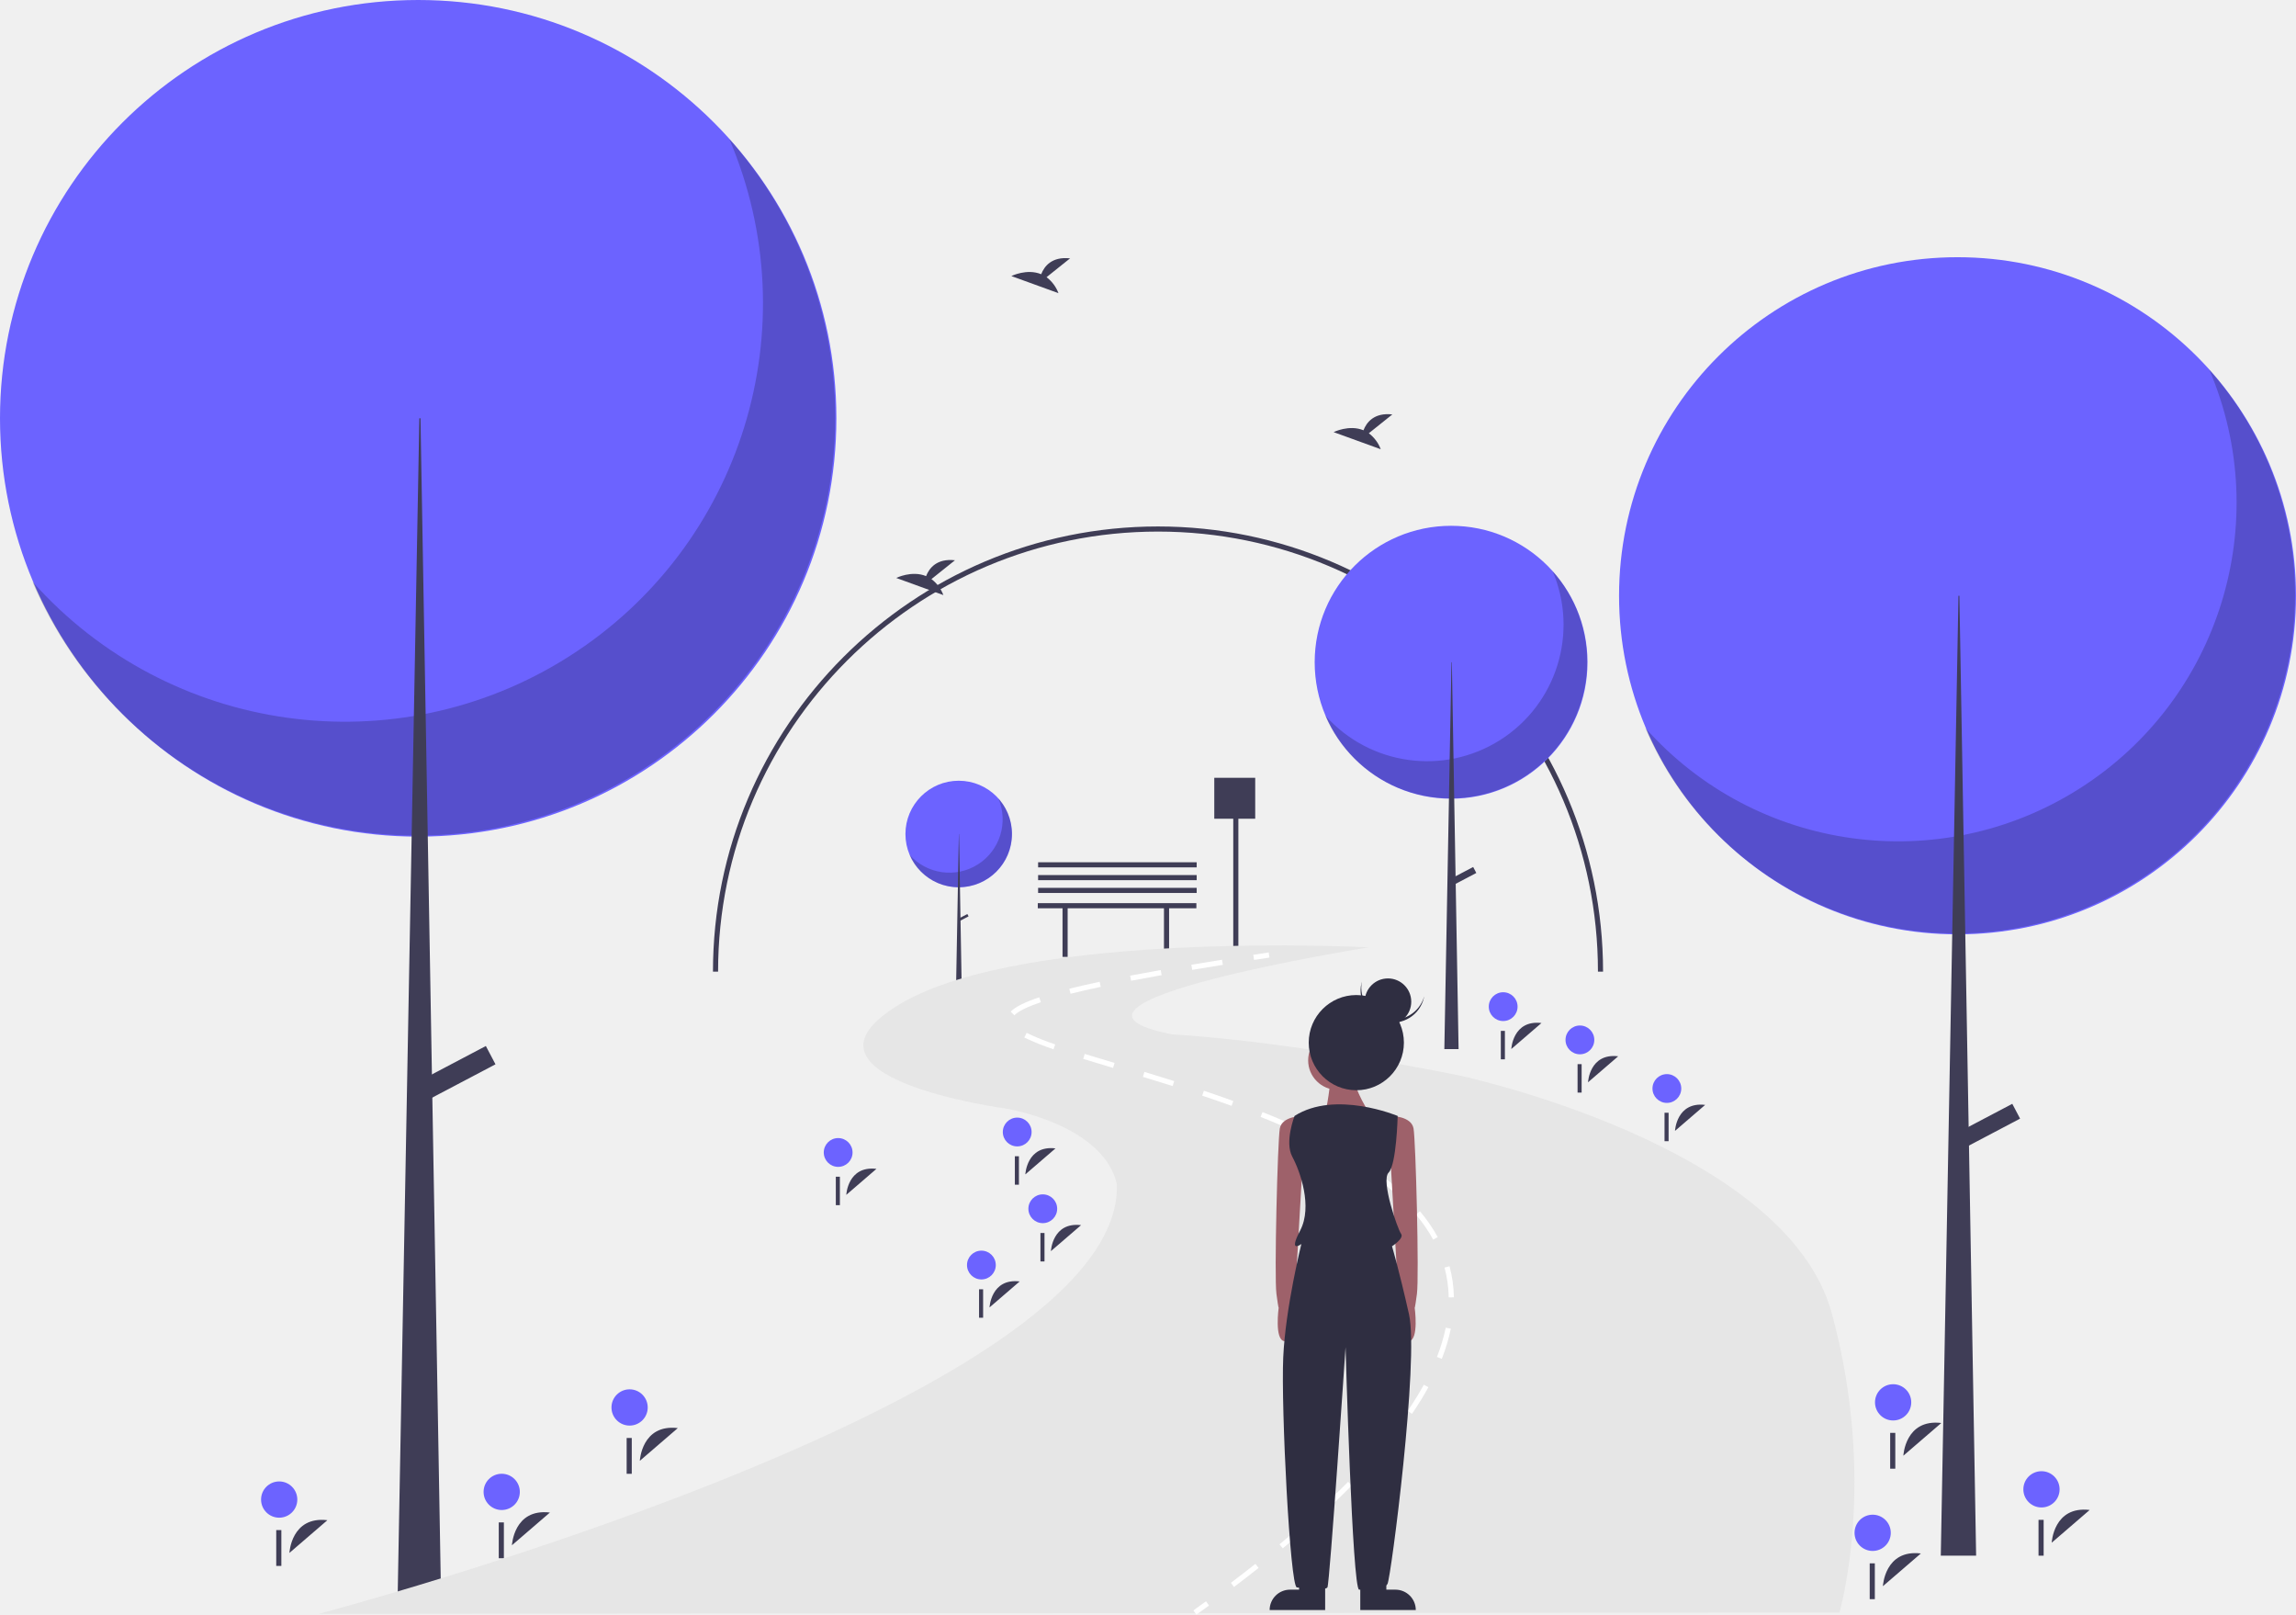
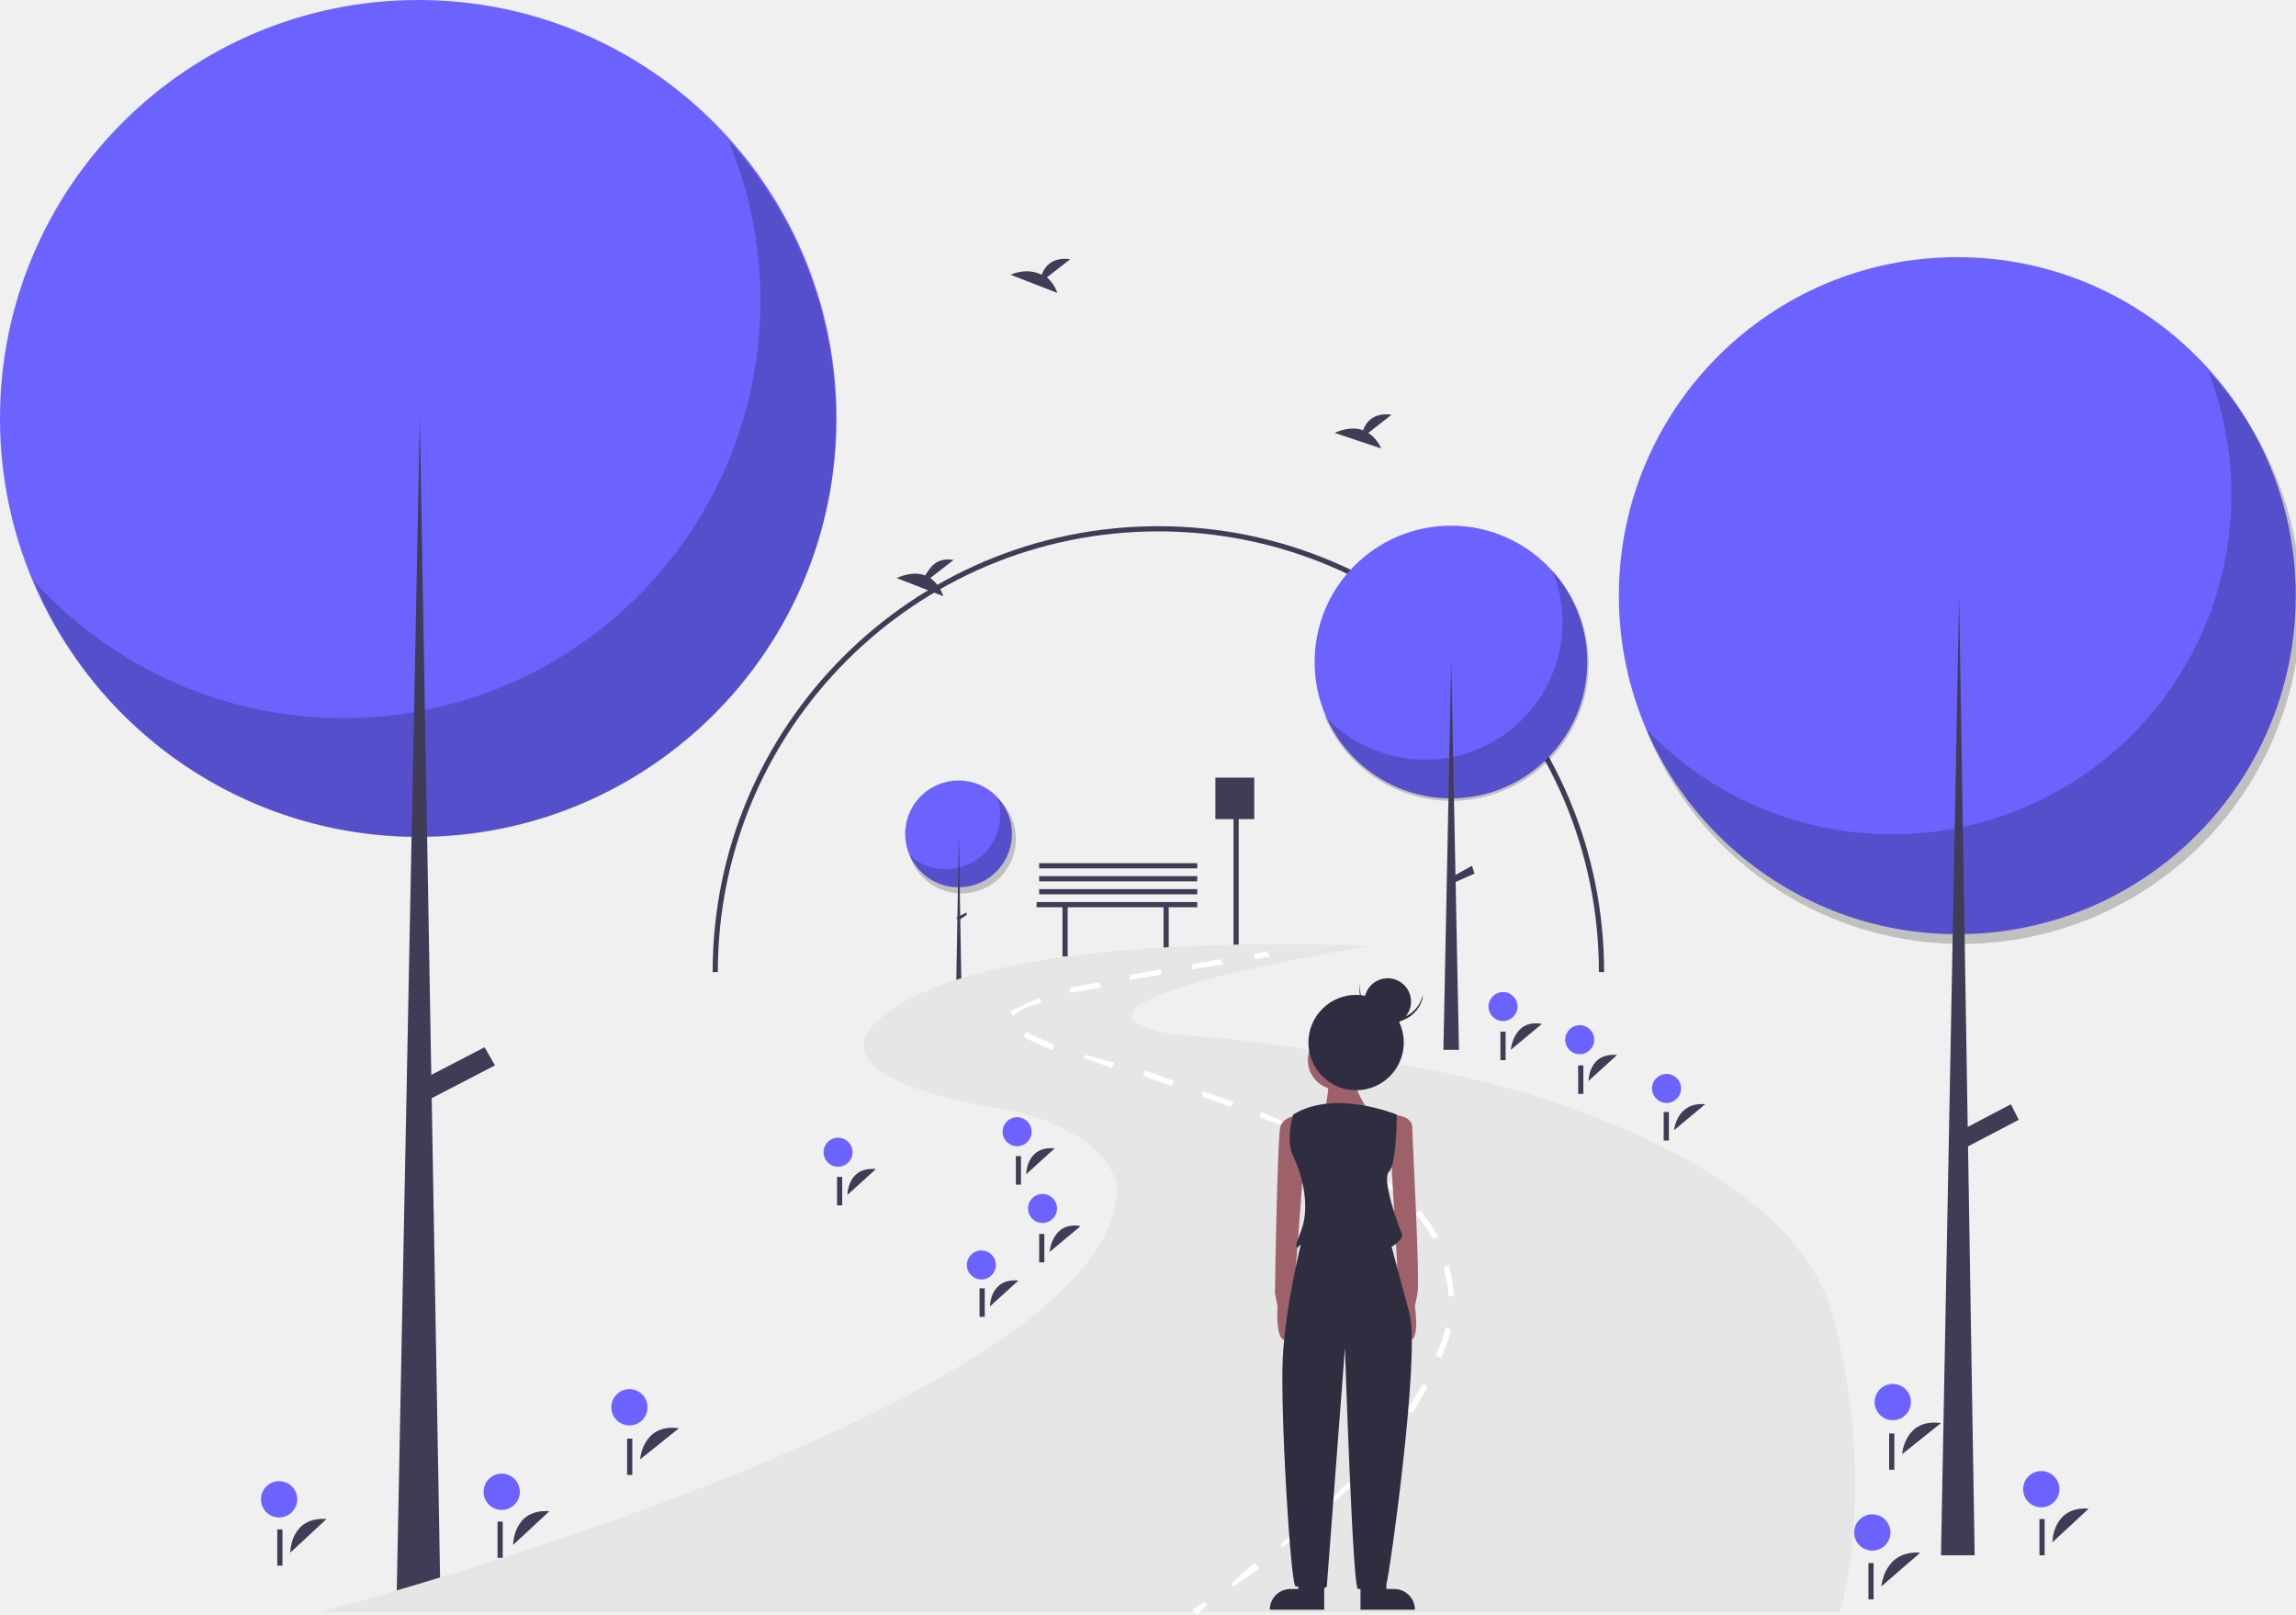
- <svg xmlns="http://www.w3.org/2000/svg" id="add8efa2-ea20-4a06-887e-6413c87b31a4" data-name="Layer 1" width="885.87" height="622.804" viewBox="0 0 885.87 622.804">
-   <polygon points="461.601 348.37 400.416 348.37 400.416 350.344 409.958 350.344 409.958 369.094 411.932 369.094 411.932 350.344 449.098 350.344 449.098 369.094 451.072 369.094 451.072 350.344 461.601 350.344 461.601 348.37" fill="#3f3d56" />
-   <polygon points="484.299 300.014 468.509 300.014 468.509 315.803 475.829 315.803 475.829 369.007 477.803 369.007 477.803 315.803 484.299 315.803 484.299 300.014" fill="#3f3d56" />
-   <rect x="400.536" y="342.465" width="61.185" height="1.974" fill="#3f3d56" />
-   <rect x="400.536" y="337.531" width="61.185" height="1.974" fill="#3f3d56" />
-   <rect x="400.536" y="332.596" width="61.185" height="1.974" fill="#3f3d56" />
-   <path d="M775.577,513.38h-1.974c0-93.595-76.145-169.74-169.74-169.74-93.595,0-169.74,76.145-169.74,169.74H432.15c0-94.683,77.031-171.714,171.714-171.714C698.547,341.667,775.577,418.697,775.577,513.38Z" transform="translate(-157.065 -138.5978)" fill="#3f3d56" />
-   <circle cx="161.352" cy="161.352" r="161.352" fill="#6c63ff" />
-   <path d="M438.44,192.179a161.364,161.364,0,0,1-268.86,170.77,161.366,161.366,0,1,0,268.86-170.77Z" transform="translate(-157.065 -138.5978)" opacity="0.2" />
-   <polygon points="161.795 161.352 162.238 161.352 170.217 618.811 153.373 618.811 161.795 161.352" fill="#3f3d56" />
-   <rect x="329.055" y="537.545" width="7.979" height="30.143" transform="translate(509.8146 -138.121) rotate(62.23413)" fill="#3f3d56" />
-   <circle cx="755.276" cy="229.806" r="130.593" fill="#6c63ff" />
-   <path d="M1009.485,281.178a130.604,130.604,0,0,1-217.607,138.216A130.605,130.605,0,1,0,1009.485,281.178Z" transform="translate(-157.065 -138.5978)" opacity="0.2" />
-   <polygon points="755.635 229.806 755.994 229.806 762.452 600.06 748.819 600.06 755.635 229.806" fill="#3f3d56" />
-   <rect x="920.952" y="560.707" width="6.458" height="24.397" transform="translate(843.5172 -650.3558) rotate(62.23413)" fill="#3f3d56" />
-   <circle cx="369.907" cy="321.704" r="20.558" fill="#6c63ff" />
-   <path d="M542.265,446.57a20.56,20.56,0,0,1-34.256,21.758A20.56,20.56,0,1,0,542.265,446.57Z" transform="translate(-157.065 -138.5978)" opacity="0.2" />
-   <polygon points="369.964 321.704 370.02 321.704 371.037 379.99 368.891 379.99 369.964 321.704" fill="#3f3d56" />
-   <rect x="528.328" y="490.574" width="1.017" height="3.841" transform="translate(561.1959 -343.4817) rotate(62.23413)" fill="#3f3d56" />
-   <circle cx="559.878" cy="255.443" r="52.631" fill="#6c63ff" />
-   <path d="M756.094,358.887A52.636,52.636,0,0,1,668.394,414.591a52.636,52.636,0,1,0,87.7-55.704Z" transform="translate(-157.065 -138.5978)" opacity="0.2" />
-   <polygon points="560.023 255.443 560.167 255.443 562.77 404.662 557.275 404.662 560.023 255.443" fill="#3f3d56" />
-   <rect x="720.413" y="471.542" width="2.603" height="9.832" transform="translate(650.03 -522.7176) rotate(62.23413)" fill="#3f3d56" />
-   <path d="M354.588,734.636s.681-14.28,14.652-12.62" transform="translate(-157.065 -138.5978)" fill="#3f3d56" />
-   <circle cx="193.576" cy="575.457" r="6.992" fill="#6c63ff" />
-   <rect x="192.438" y="587.231" width="1.974" height="13.816" fill="#3f3d56" />
-   <path d="M403.931,702.069s.681-14.28,14.652-12.62" transform="translate(-157.065 -138.5978)" fill="#3f3d56" />
-   <circle cx="242.919" cy="542.89" r="6.992" fill="#6c63ff" />
-   <rect x="241.781" y="554.665" width="1.974" height="13.816" fill="#3f3d56" />
-   <path d="M552.67,591.585s.541-11.342,11.637-10.023" transform="translate(-157.065 -138.5978)" fill="#3f3d56" />
-   <circle cx="392.47" cy="436.64" r="5.554" fill="#6c63ff" />
-   <rect x="391.566" y="445.992" width="1.568" height="10.973" fill="#3f3d56" />
-   <path d="M769.779,556.058s.541-11.342,11.637-10.023" transform="translate(-157.065 -138.5978)" fill="#3f3d56" />
-   <circle cx="609.579" cy="401.113" r="5.554" fill="#6c63ff" />
-   <rect x="608.676" y="410.465" width="1.568" height="10.973" fill="#3f3d56" />
-   <path d="M562.539,621.19s.541-11.342,11.637-10.023" transform="translate(-157.065 -138.5978)" fill="#3f3d56" />
-   <circle cx="402.338" cy="466.246" r="5.554" fill="#6c63ff" />
-   <rect x="401.435" y="475.598" width="1.568" height="10.973" fill="#3f3d56" />
-   <path d="M538.854,642.901s.541-11.342,11.637-10.023" transform="translate(-157.065 -138.5978)" fill="#3f3d56" />
-   <circle cx="378.654" cy="487.957" r="5.554" fill="#6c63ff" />
-   <rect x="377.75" y="497.309" width="1.568" height="10.973" fill="#3f3d56" />
-   <path d="M803.333,574.808s.541-11.342,11.637-10.023" transform="translate(-157.065 -138.5978)" fill="#3f3d56" />
-   <circle cx="643.132" cy="419.864" r="5.554" fill="#6c63ff" />
-   <rect x="642.229" y="429.215" width="1.568" height="10.973" fill="#3f3d56" />
-   <path d="M483.59,599.48s.541-11.342,11.637-10.023" transform="translate(-157.065 -138.5978)" fill="#3f3d56" />
-   <circle cx="323.389" cy="444.535" r="5.554" fill="#6c63ff" />
-   <rect x="322.486" y="453.887" width="1.568" height="10.973" fill="#3f3d56" />
-   <path d="M740.174,543.228s.541-11.342,11.637-10.023" transform="translate(-157.065 -138.5978)" fill="#3f3d56" />
-   <circle cx="579.973" cy="388.284" r="5.554" fill="#6c63ff" />
-   <rect x="579.07" y="397.636" width="1.568" height="10.973" fill="#3f3d56" />
-   <path d="M268.731,737.596s.681-14.28,14.652-12.62" transform="translate(-157.065 -138.5978)" fill="#3f3d56" />
-   <circle cx="107.719" cy="578.417" r="6.992" fill="#6c63ff" />
-   <rect x="106.581" y="590.192" width="1.974" height="13.816" fill="#3f3d56" />
-   <path d="M948.678,733.649s.681-14.28,14.652-12.62" transform="translate(-157.065 -138.5978)" fill="#3f3d56" />
-   <circle cx="787.666" cy="574.47" r="6.992" fill="#6c63ff" />
-   <rect x="786.528" y="586.244" width="1.974" height="13.816" fill="#3f3d56" />
-   <path d="M891.44,700.096s.681-14.28,14.652-12.62" transform="translate(-157.065 -138.5978)" fill="#3f3d56" />
-   <circle cx="730.428" cy="540.917" r="6.992" fill="#6c63ff" />
-   <rect x="729.29" y="552.691" width="1.974" height="13.816" fill="#3f3d56" />
-   <path d="M883.546,750.425s.681-14.28,14.652-12.62" transform="translate(-157.065 -138.5978)" fill="#3f3d56" />
-   <circle cx="722.533" cy="591.246" r="6.992" fill="#6c63ff" />
-   <rect x="721.395" y="603.021" width="1.974" height="13.816" fill="#3f3d56" />
-   <path d="M280.091,761.083S590.953,679.173,587.992,595.29c-5.428-23.191-42.928-29.112-42.928-29.112s-88.817-11.842-40.461-40.461,180.596-21.711,180.596-21.711-136.187,21.711-75.988,33.553c48.356,2.961,110.528,15.79,110.528,15.79S846.056,579.994,863.82,645.126s2.961,115.463,2.961,115.463Z" transform="translate(-157.065 -138.5978)" fill="#e6e6e6" />
-   <path d="M618.673,761.402l-1.164-1.627q2.467-1.764,4.859-3.508l1.178,1.617Q621.144,759.632,618.673,761.402Z" transform="translate(-157.065 -138.5978)" fill="#fff" />
-   <path d="M633.183,750.728l-1.207-1.594c3.231-2.447,6.414-4.909,9.46-7.317l1.24,1.568C639.619,745.803,636.425,748.273,633.183,750.728Zm18.823-14.899-1.277-1.539c3.128-2.599,6.187-5.21,9.091-7.761l1.32,1.502C658.222,730.595,655.148,733.219,652.006,735.829Zm18.032-15.869-1.369-1.459c2.985-2.8,5.863-5.603,8.555-8.332l1.424,1.404C675.939,714.32,673.041,717.142,670.038,719.96Zm16.858-17.141-1.488-1.336c2.742-3.055,5.336-6.114,7.709-9.093l1.564,1.246C692.284,696.645,689.665,699.735,686.897,702.819ZM701.85,683.952,700.197,682.825c2.325-3.407,4.423-6.809,6.234-10.109l1.754.963C706.343,677.035,704.211,680.492,701.85,683.952Zm11.5-21.214-1.861-.73a69.37,69.37,0,0,0,3.396-11.29l1.959.402A71.216,71.216,0,0,1,713.35,662.738Zm2.67-23.696a47.11,47.11,0,0,0-1.608-11.507l1.932-.521a49.173,49.173,0,0,1,1.677,11.995Zm-5.983-22.303a60.321,60.321,0,0,0-6.656-9.664l1.533-1.283a62.279,62.279,0,0,1,6.877,9.986Zm-14.92-18.104a108.362,108.362,0,0,0-9.326-7.348l1.154-1.633a110.079,110.079,0,0,1,9.498,7.484Zm-19.349-13.784c-3.271-1.923-6.801-3.842-10.487-5.703l.9-1.785c3.726,1.88,7.292,3.819,10.601,5.764Zm-21.297-10.814c-3.481-1.547-7.189-3.104-11.021-4.628l.74-1.857c3.855,1.533,7.588,3.101,11.094,4.657ZM632.235,565.157c-3.563-1.292-7.373-2.618-11.321-3.941l.635-1.896c3.964,1.329,7.789,2.66,11.368,3.957Zm-22.731-7.646c-3.485-1.1-7.237-2.257-11.471-3.539l.58-1.914c4.241,1.284,8,2.444,11.493,3.545Zm-22.979-6.993c-4.046-1.21-7.903-2.366-11.515-3.479l.589-1.912c3.606,1.112,7.458,2.267,11.499,3.475Zm-22.984-7.188a95.056,95.056,0,0,1-11.264-4.534l.899-1.787a92.764,92.764,0,0,0,11.019,4.431Zm-15.103-13.11-1.426-1.402c1.823-1.853,5.43-3.665,11.025-5.542l.636,1.896C553.457,526.921,550.013,528.62,548.438,530.22Zm21.677-8.306-.483-1.941c3.459-.861,7.399-1.763,11.712-2.679l.415,1.957C577.469,520.161,573.551,521.057,570.115,521.914Zm23.37-5.019-.375-1.965c3.685-.704,7.654-1.434,11.797-2.168l.35,1.969C601.121,515.465,597.161,516.192,593.484,516.895ZM617.054,512.7l-.33-1.973q5.653-.948,11.831-1.938l.316,1.975Q622.698,511.754,617.054,512.7Z" transform="translate(-157.065 -138.5978)" fill="#fff" />
-   <path d="M640.931,508.865l-.307-1.977q2.917-.451,5.936-.911l.301,1.977Q643.843,508.414,640.931,508.865Z" transform="translate(-157.065 -138.5978)" fill="#fff" />
-   <path d="M685.194,305.717l9.085-7.266c-7.058-.779-9.957,3.07-11.144,6.117-5.514-2.289-11.516.711-11.516.711l18.177,6.599A13.755,13.755,0,0,0,685.194,305.717Z" transform="translate(-157.065 -138.5978)" fill="#3f3d56" />
-   <path d="M516.441,361.968l9.085-7.266c-7.058-.779-9.957,3.07-11.144,6.117-5.514-2.289-11.516.711-11.516.711l18.177,6.599A13.755,13.755,0,0,0,516.441,361.968Z" transform="translate(-157.065 -138.5978)" fill="#3f3d56" />
-   <path d="M560.85,245.518l9.085-7.266c-7.058-.779-9.957,3.07-11.144,6.117-5.514-2.289-11.516.711-11.516.711l18.177,6.599A13.755,13.755,0,0,0,560.85,245.518Z" transform="translate(-157.065 -138.5978)" fill="#3f3d56" />
-   <path d="M659.609,569.04s-7.869,0-8.743,4.809-2.186,57.267-1.311,63.824.874,5.246.874,5.246-1.743,12.461,2.189,13.006S656.549,641.607,656.549,641.607l3.06-53.333Z" transform="translate(-157.065 -138.5978)" fill="#9e616a" />
-   <path d="M693.707,569.04s7.869,0,8.743,4.809,2.186,57.267,1.311,63.824-.874,5.246-.874,5.246,1.743,12.461-2.189,13.006S696.767,641.607,696.767,641.607l-3.06-53.333Z" transform="translate(-157.065 -138.5978)" fill="#9e616a" />
-   <path d="M658.298,751.77h-3.497a7.869,7.869,0,0,0-7.869,7.869v0H668.352V749.584H658.298Z" transform="translate(-157.065 -138.5978)" fill="#2f2e41" />
-   <path d="M691.958,751.77h3.497a7.869,7.869,0,0,1,7.869,7.869v0H681.904V749.584h10.055Z" transform="translate(-157.065 -138.5978)" fill="#2f2e41" />
-   <circle cx="516.096" cy="409.021" r="11.366" fill="#9e616a" />
-   <path d="M670.538,553.739s-1.311,14.426-3.06,15.737,18.36-.874,18.36-.874-6.994-10.492-5.683-13.989S670.538,553.739,670.538,553.739Z" transform="translate(-157.065 -138.5978)" fill="#9e616a" />
-   <path d="M696.33,569.04s-24.043-10.055-39.781,0c0,0-3.934,10.055-.874,15.738s7.869,19.235,3.06,28.415.437,5.246.437,5.246-6.12,24.481-6.994,43.715,2.623,88.305,5.246,88.742,10.929,1.311,11.803,0,6.994-92.676,6.994-92.676,2.623,93.551,5.246,93.551,9.617,0,10.929-2.186,12.24-86.556,8.306-104.042-6.557-26.229-6.557-26.229,4.809-3.06,3.497-4.809-7.869-20.546-4.809-23.606S696.33,569.04,696.33,569.04Z" transform="translate(-157.065 -138.5978)" fill="#2f2e41" />
-   <circle cx="523.309" cy="402.171" r="18.36" fill="#2f2e41" />
-   <path d="M691.839,531.577a12.368,12.368,0,0,1-9.332-14.293c-.054.188-.104.378-.149.57a12.368,12.368,0,0,0,24.081,5.658c.045-.192.084-.385.12-.577A12.368,12.368,0,0,1,691.839,531.577Z" transform="translate(-157.065 -138.5978)" fill="#2f2e41" />
-   <circle cx="535.521" cy="386.387" r="8.985" fill="#2f2e41" />
+ <svg xmlns="http://www.w3.org/2000/svg" width="100%" height="100%" data-name="Layer 1" viewBox="0 0 886 623">
+   <defs />
+   <path fill="#3f3d56" d="M462 348h-62v2h10v19h2v-19h37v19h2v-19h11v-2zM484 300h-15v16h7v53h2v-53h6v-16zM401 343h61v2h-61zM401 338h61v2h-61zM401 333h61v2h-61z" />
+   <path fill="#3f3d56" d="M619 375h-2a170 170 0 00-340 0h-2a172 172 0 01344 0z" />
+   <circle cx="161.4" cy="161.4" r="161.4" fill="#6c63ff" />
+   <path d="M281 54A161 161 0 0113 224 161 161 0 10281 54z" opacity=".2" />
+   <path fill="#3f3d56" d="M162 161l8 458h-17l9-458z" />
+   <path fill="#3f3d56" d="M187 404l4 7-27 14-4-7z" />
+   <circle cx="755.3" cy="229.8" r="130.6" fill="#6c63ff" />
+   <path d="M852 143a131 131 0 01-217 138 131 131 0 10217-138z" opacity=".2" />
+   <path fill="#3f3d56" d="M756 230l6 370h-13l7-370z" />
+   <path fill="#3f3d56" d="M776 426l3 6-21 11-3-6z" />
+   <circle cx="369.9" cy="321.7" r="20.6" fill="#6c63ff" />
+   <path d="M385 308a21 21 0 01-34 22 21 21 0 1034-22z" opacity=".2" />
+   <path fill="#3f3d56" d="M370 322l1 58h-2l1-58z" />
+   <path fill="#3f3d56" d="M373 352v1l-3 2-1-1z" />
+   <circle cx="559.9" cy="255.4" r="52.6" fill="#6c63ff" />
+   <path d="M599 220a53 53 0 01-88 56 53 53 0 1088-56z" opacity=".2" />
+   <path fill="#3f3d56" d="M560 255l3 150h-6l3-150z" />
+   <path fill="#3f3d56" d="M568 334l1 3-9 4-1-2zM198 596s0-14 14-13" />
+   <circle cx="193.6" cy="575.5" r="7" fill="#6c63ff" />
+   <path fill="#3f3d56" d="M192 587h2v14h-2zM247 563s1-14 15-12" />
+   <circle cx="242.9" cy="542.9" r="7" fill="#6c63ff" />
+   <path fill="#3f3d56" d="M242 555h2v14h-2zM396 453s0-11 11-10" />
+   <circle cx="392.5" cy="436.6" r="5.6" fill="#6c63ff" />
+   <path fill="#3f3d56" d="M392 446h2v11h-2zM613 417s0-11 11-10" />
+   <circle cx="609.6" cy="401.1" r="5.6" fill="#6c63ff" />
+   <path fill="#3f3d56" d="M609 411h2v11h-2zM405 483s1-12 12-10" />
+   <circle cx="402.3" cy="466.2" r="5.6" fill="#6c63ff" />
+   <path fill="#3f3d56" d="M401 476h2v11h-2zM382 504s0-11 11-10" />
+   <circle cx="378.7" cy="488" r="5.6" fill="#6c63ff" />
+   <path fill="#3f3d56" d="M378 497h2v11h-2zM646 436s1-11 12-10" />
+   <circle cx="643.1" cy="419.9" r="5.6" fill="#6c63ff" />
+   <path fill="#3f3d56" d="M642 429h2v11h-2zM327 461s0-11 11-10" />
+   <circle cx="323.4" cy="444.5" r="5.6" fill="#6c63ff" />
+   <path fill="#3f3d56" d="M323 454h2v11h-2zM583 405s1-12 12-10" />
+   <circle cx="580" cy="388.3" r="5.6" fill="#6c63ff" />
+   <path fill="#3f3d56" d="M579 398h2v11h-2zM112 599s0-14 14-13" />
+   <circle cx="107.7" cy="578.4" r="7" fill="#6c63ff" />
+   <path fill="#3f3d56" d="M107 590h2v14h-2zM792 595s0-14 14-13" />
+   <circle cx="787.7" cy="574.5" r="7" fill="#6c63ff" />
+   <path fill="#3f3d56" d="M787 586h2v14h-2zM734 561s1-14 15-12" />
+   <circle cx="730.4" cy="540.9" r="7" fill="#6c63ff" />
+   <path fill="#3f3d56" d="M729 553h2v14h-2zM726 612s1-14 15-13" />
+   <circle cx="722.5" cy="591.2" r="7" fill="#6c63ff" />
+   <path fill="#3f3d56" d="M721 603h2v14h-2z" />
+   <path fill="#e6e6e6" d="M123 622s311-81 308-165c-6-23-43-29-43-29s-89-12-40-41 180-22 180-22-136 22-76 34c49 3 111 16 111 16s126 26 144 92 3 115 3 115z" />
+   <path fill="#fff" d="M462 623l-2-2 5-3 1 1-4 4zM476 612l-1-1 9-8 2 2-10 7zm19-15l-1-1 9-8 1 1-9 8zm18-16l-1-1 8-8 2 1-9 8zm17-17l-2-1 8-9 2 1-8 9zm15-19l-2-1 6-10 2 1-6 10zm11-21l-2-1a69 69 0 004-11l2 1a71 71 0 01-4 11zm3-24a47 47 0 00-2-11l2-1a49 49 0 012 12zm-6-22a60 60 0 00-7-10l2-1a62 62 0 017 10zm-15-18a108 108 0 00-9-7l1-2a110 110 0 019 8zm-19-14l-11-5 1-2 11 6zm-22-11l-11-4 1-2 11 5zm-22-8l-11-4v-2l12 4zm-23-8l-11-4 1-2 11 4zm-23-7l-11-4 1-1 11 3zm-23-7a95 95 0 01-11-5l1-2a93 93 0 0011 5zm-15-13l-1-2 11-5 1 2c-6 1-9 3-11 5zm22-9v-2l11-2 1 2-12 2zm23-5v-2l12-2v2l-12 2zm24-4v-2l11-2 1 2-12 2zM484 370v-2l5-1 1 2-6 1z" />
+   <path fill="#3f3d56" d="M528 167l9-7c-7-1-10 3-11 6-5-2-11 1-11 1l18 6a14 14 0 00-5-6zM359 223l9-7c-7-1-9 3-11 6-5-2-11 1-11 1l18 7a14 14 0 00-5-7zM404 107l9-7c-7-1-10 3-11 6-6-3-12 0-12 0l18 7a14 14 0 00-4-6z" />
+   <path fill="#9e616a" d="M503 430s-8 0-9 5-2 58-2 64l1 5s-1 13 3 13 3-14 3-14l4-53zM537 430s8 0 8 5 3 58 2 64l-1 5s2 13-2 13-4-14-4-14l-3-53z" />
+   <path fill="#2f2e41" d="M501 613h-3a8 8 0 00-8 8h21v-10h-10zM535 613h3a8 8 0 018 8h-21v-10h10z" />
+   <circle cx="516.1" cy="409" r="11.4" fill="#9e616a" />
+   <path fill="#9e616a" d="M513 415s-1 15-3 16l19-1s-7-10-6-14-10-1-10-1z" />
+   <path fill="#2f2e41" d="M539 430s-24-10-40 0c0 0-3 10 0 16s7 19 3 29 0 5 0 5-6 24-7 44 3 88 5 88 11 2 12 0l7-92s3 93 5 93 10 0 11-2 13-87 9-104l-7-26s5-3 4-5-8-21-5-24 3-22 3-22z" />
+   <circle cx="523.3" cy="402.2" r="18.4" fill="#2f2e41" />
+   <path fill="#2f2e41" d="M535 393a12 12 0 01-10-14 12 12 0 0024 6v-1a12 12 0 01-14 9z" />
+   <circle cx="535.5" cy="386.4" r="9" fill="#2f2e41" />
</svg>
